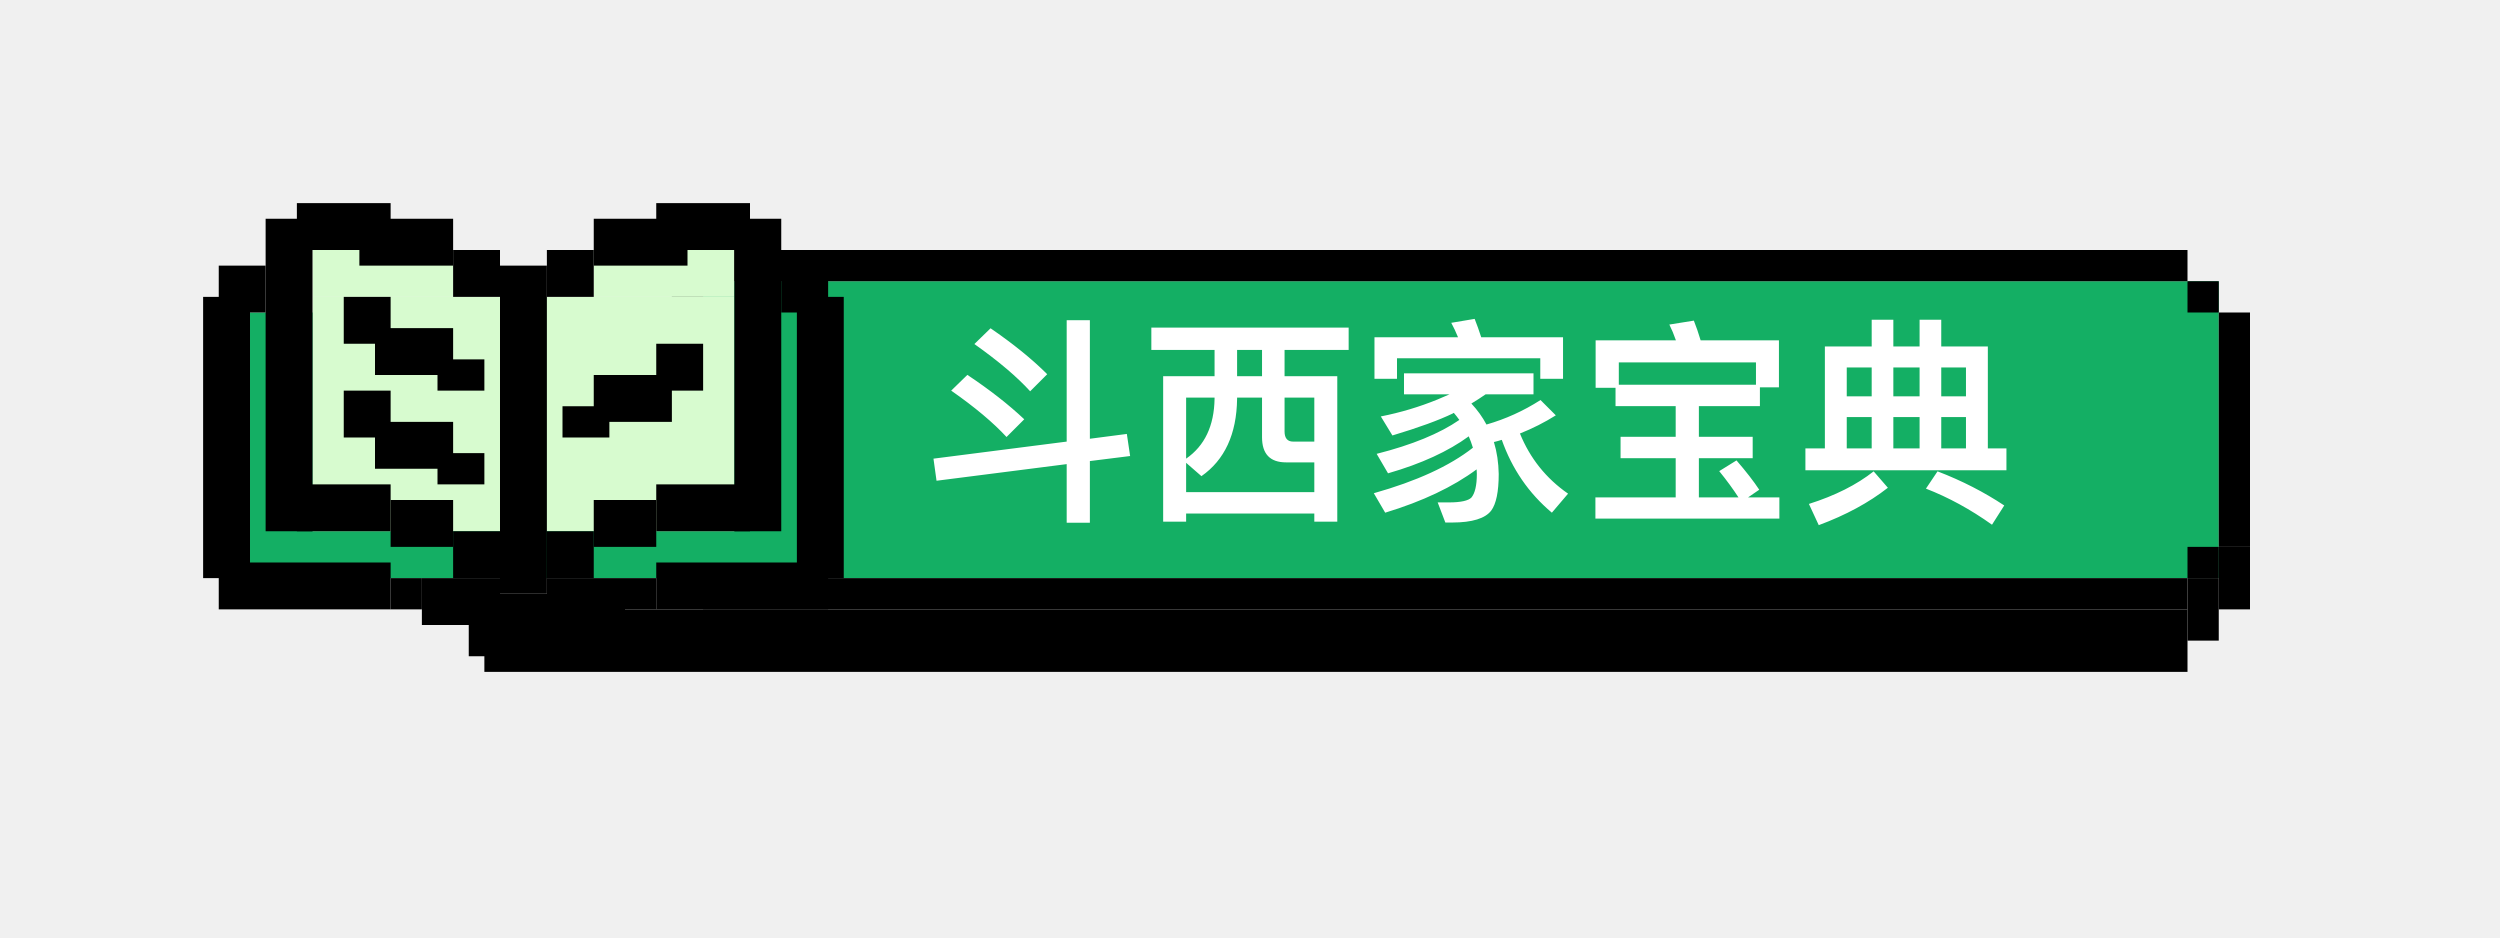
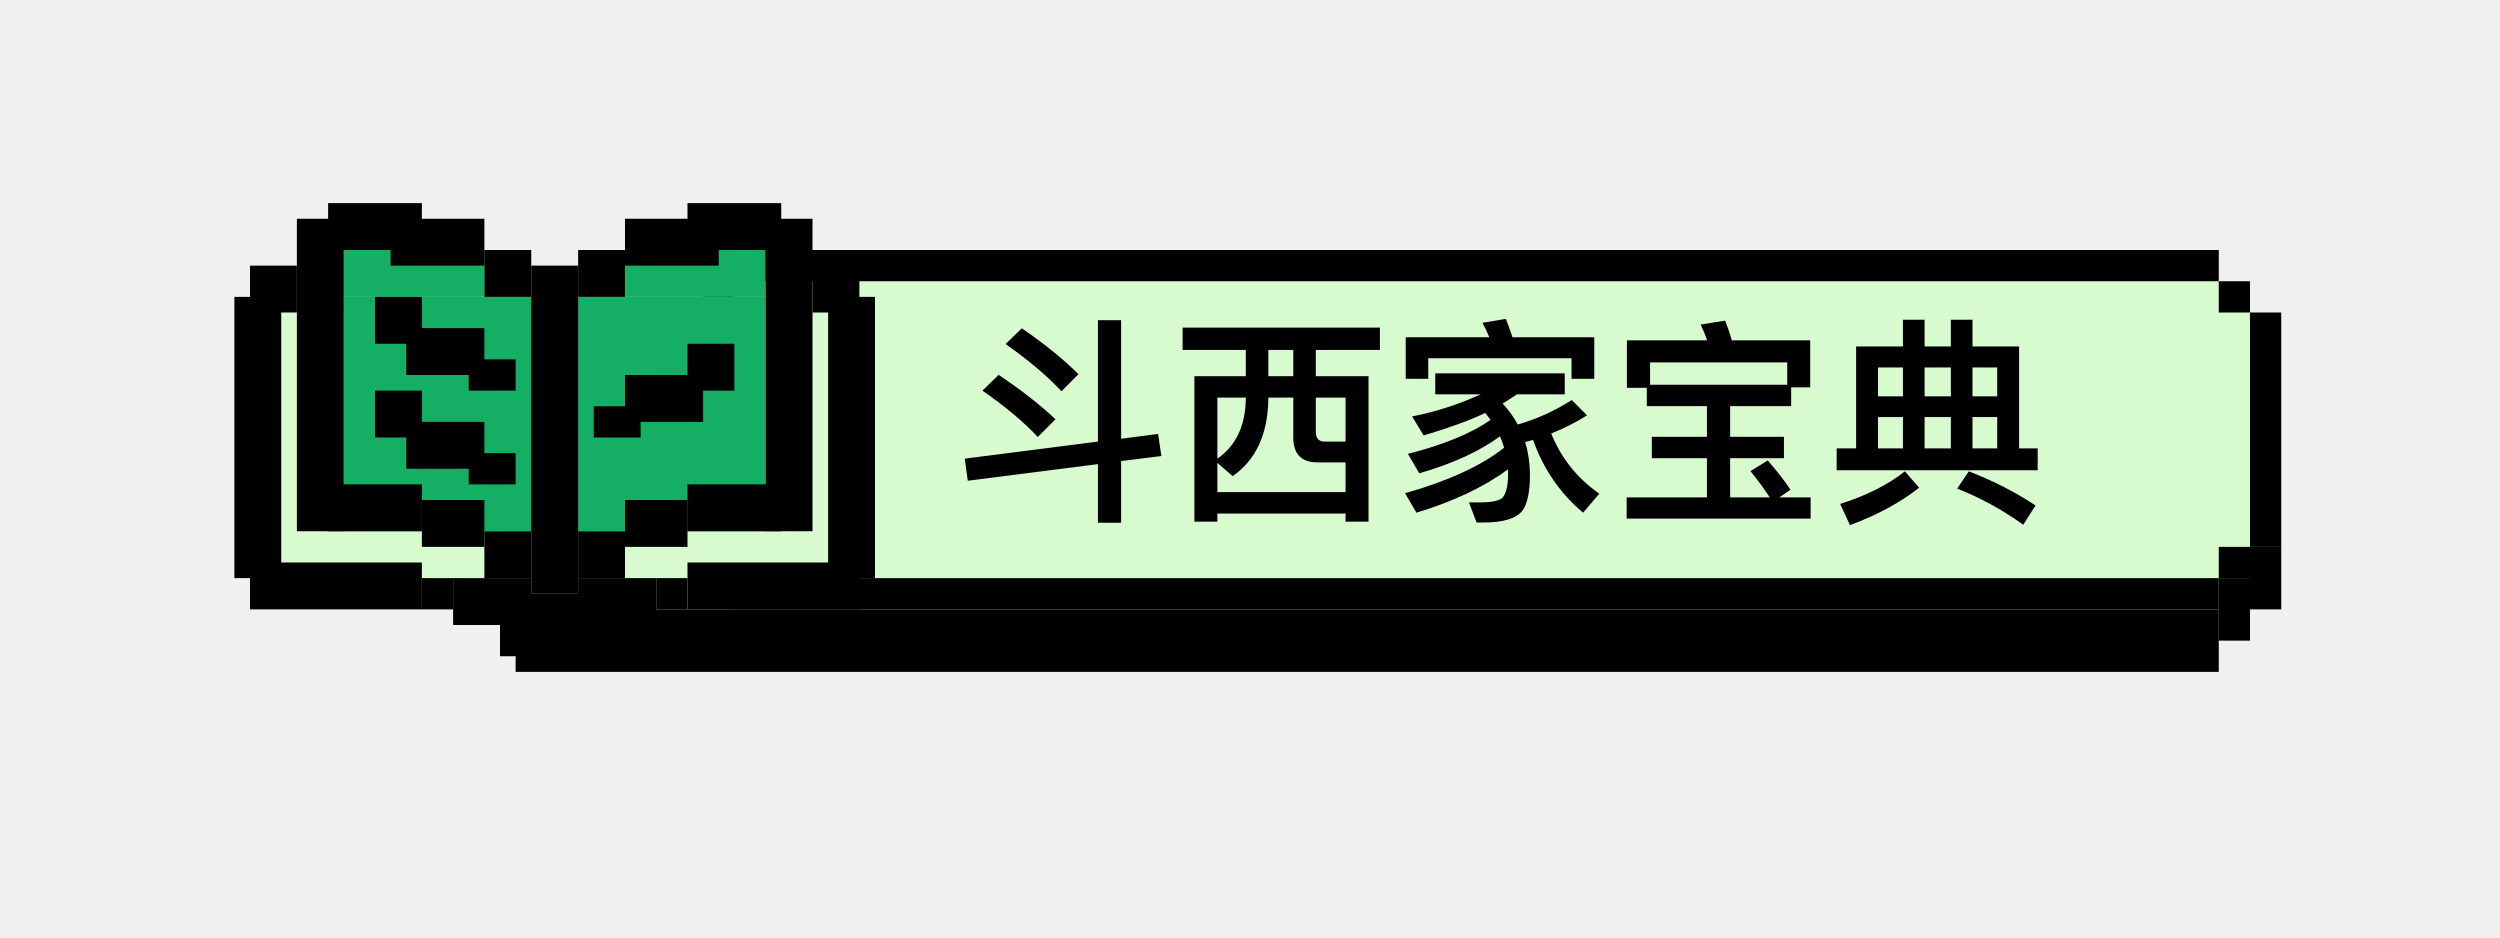
<svg xmlns="http://www.w3.org/2000/svg" width="160" height="60" viewBox="0 0 160 60" fill="none">
-   <rect x="43" y="18" width="99" height="19" fill="#14AF64" />
-   <path d="M72.118 27.772L69.752 28.08V20.492H68.268V28.262L59.742 29.354L59.938 30.768L68.268 29.704V33.456H69.752V29.508L72.328 29.186L72.118 27.772ZM63.396 21.01L62.36 22.018C63.9 23.11 65.09 24.118 65.93 25.042L67.022 23.95C66.042 22.97 64.824 21.99 63.396 21.01ZM61.912 23.992L60.876 25C62.402 26.064 63.578 27.058 64.418 27.968L65.552 26.834C64.558 25.896 63.34 24.944 61.912 23.992ZM73.686 20.968V22.396H77.732V24.076H74.442V33.386H75.912V32.868H84.116V33.386H85.586V24.076H82.212V22.396H86.314V20.968H73.686ZM75.912 31.496V29.62L76.892 30.474C78.376 29.438 79.146 27.786 79.174 25.518V25.448H80.77V27.982C80.77 29.046 81.274 29.592 82.31 29.592H84.116V31.496H75.912ZM79.174 22.396H80.77V24.076H79.174V22.396ZM75.912 29.354V25.448H77.732V25.518C77.704 27.254 77.102 28.528 75.912 29.354ZM82.212 25.448H84.116V28.262H82.758C82.394 28.262 82.212 28.038 82.212 27.618V25.448ZM96.114 28.15C96.772 30.012 97.836 31.566 99.32 32.812L100.356 31.594C98.942 30.614 97.92 29.326 97.276 27.744C98.088 27.422 98.858 27.03 99.572 26.582L98.592 25.602C97.5 26.302 96.352 26.82 95.134 27.17C94.882 26.694 94.56 26.246 94.168 25.826C94.476 25.644 94.77 25.448 95.078 25.238H98.144V23.894H89.856V25.238H92.768C92.516 25.35 92.25 25.462 91.984 25.574C90.85 26.036 89.646 26.4 88.372 26.652L89.114 27.87C90.794 27.366 92.096 26.89 92.992 26.456C92.992 26.442 93.02 26.428 93.048 26.428C93.16 26.568 93.286 26.708 93.398 26.876C92.138 27.744 90.374 28.472 88.106 29.046L88.834 30.292C90.976 29.676 92.698 28.878 94 27.926C94.098 28.15 94.182 28.388 94.266 28.654C92.768 29.83 90.654 30.796 87.924 31.566L88.652 32.812C91.046 32.084 92.992 31.16 94.504 30.04C94.504 30.124 94.518 30.222 94.518 30.334C94.518 31.076 94.392 31.58 94.168 31.846C93.972 32.042 93.496 32.154 92.74 32.154H92.012L92.502 33.442H92.936C94.224 33.442 95.064 33.176 95.442 32.672C95.75 32.252 95.918 31.482 95.918 30.334C95.904 29.606 95.806 28.934 95.61 28.29C95.778 28.248 95.946 28.206 96.114 28.15ZM94.378 20.408L92.88 20.66C93.034 20.94 93.174 21.248 93.314 21.584H87.966V24.244H89.408V22.928H98.578V24.244H100.034V21.584H94.798C94.658 21.15 94.518 20.758 94.378 20.408ZM107.244 25.994V27.954H103.716V29.326H107.244V31.832H102.106V33.19H113.88V31.832H111.878L112.592 31.342C112.242 30.81 111.752 30.18 111.136 29.466L110.03 30.152C110.52 30.754 110.926 31.314 111.262 31.832H108.728V29.326H112.172V27.954H108.728V25.994H112.634V24.79H113.852V21.78H108.84C108.7 21.318 108.56 20.898 108.406 20.52L106.838 20.772C106.992 21.08 107.132 21.416 107.258 21.78H102.12V24.818H103.394V25.994H107.244ZM103.604 24.622V23.194H112.382V24.622H103.604ZM127.222 22.172H124.24V20.464H122.854V22.172H121.174V20.464H119.788V22.172H116.792V28.696H115.546V30.096H128.412V28.696H127.222V22.172ZM118.192 28.696V26.694H119.788V28.696H118.192ZM121.174 28.696V26.694H122.854V28.696H121.174ZM124.24 28.696V26.694H125.822V28.696H124.24ZM118.192 25.364V23.516H119.788V25.364H118.192ZM121.174 23.516H122.854V25.364H121.174V23.516ZM124.24 23.516H125.822V25.364H124.24V23.516ZM124.002 30.166L123.26 31.272C124.702 31.832 126.116 32.602 127.488 33.582L128.272 32.35C126.984 31.496 125.57 30.768 124.002 30.166ZM119.914 30.166C118.836 31.02 117.45 31.72 115.77 32.252L116.4 33.61C118.136 32.966 119.606 32.168 120.824 31.216L119.914 30.166Z" fill="white" />
-   <rect x="41" y="20" width="2" height="15" fill="black" />
-   <rect x="144" y="35" width="2" height="15" transform="rotate(-180 144 35)" fill="black" />
-   <rect x="140" y="16" width="2" height="95" transform="rotate(90 140 16)" fill="black" />
-   <rect x="140" y="37" width="2" height="95" transform="rotate(90 140 37)" fill="black" />
-   <rect x="140" y="39" width="4" height="109" transform="rotate(90 140 39)" fill="black" />
-   <rect x="43" y="18" width="2" height="2" fill="black" />
-   <rect x="142" y="37" width="2" height="2" transform="rotate(-180 142 37)" fill="black" />
-   <rect x="142" y="41" width="2" height="4" transform="rotate(-180 142 41)" fill="black" />
-   <rect x="144" y="39" width="2" height="4" transform="rotate(-180 144 39)" fill="black" />
-   <rect x="43" y="35" width="2" height="2" fill="black" />
-   <rect x="142" y="20" width="2" height="2" transform="rotate(-180 142 20)" fill="black" />
-   <rect x="16" y="20" width="35" height="17" fill="#14AF64" />
-   <rect x="20" y="19" width="27" height="15" fill="#D7FBCF" />
-   <rect x="20" y="16" width="9" height="3" fill="#D7FBCF" />
-   <rect x="38" y="16" width="9" height="3" fill="#D7FBCF" />
-   <rect x="13" y="19" width="3" height="18" fill="black" />
-   <rect width="3" height="18" transform="matrix(-1 0 0 1 54 19)" fill="black" />
-   <rect x="17" y="14" width="3" height="20" fill="black" />
-   <rect width="3" height="20" transform="matrix(-1 0 0 1 50 14)" fill="black" />
-   <rect x="25" y="13" width="3" height="6" transform="rotate(90 25 13)" fill="black" />
-   <rect width="3" height="6" transform="matrix(4.48162e-08 1 1 -4.26338e-08 42 13)" fill="black" />
-   <rect x="25" y="19" width="3" height="3" transform="rotate(90 25 19)" fill="black" />
-   <rect width="3" height="3" transform="matrix(4.48162e-08 1 1 -4.26338e-08 42 22)" fill="black" />
-   <rect x="25" y="25" width="3" height="3" transform="rotate(90 25 25)" fill="black" />
-   <rect x="29" y="14" width="3" height="6" transform="rotate(90 29 14)" fill="black" />
-   <rect width="3" height="6" transform="matrix(4.48162e-08 1 1 -4.26338e-08 38 14)" fill="black" />
-   <rect x="29" y="21" width="3" height="5" transform="rotate(90 29 21)" fill="black" />
-   <rect width="3" height="5" transform="matrix(4.48162e-08 1 1 -4.26338e-08 38 24)" fill="black" />
-   <rect x="29" y="27" width="3" height="5" transform="rotate(90 29 27)" fill="black" />
-   <rect x="25" y="36" width="3" height="11" transform="rotate(90 25 36)" fill="black" />
-   <rect width="3" height="11" transform="matrix(4.48162e-08 1 1 -4.26338e-08 42 36)" fill="black" />
-   <rect x="29" y="32" width="3" height="4" transform="rotate(90 29 32)" fill="black" />
-   <rect width="3" height="4" transform="matrix(4.48162e-08 1 1 -4.26338e-08 38 32)" fill="black" />
-   <rect x="37" y="38" width="4" height="7" transform="rotate(90 37 38)" fill="black" />
-   <rect x="32" y="37" width="3" height="5" transform="rotate(90 32 37)" fill="black" />
-   <rect width="3" height="5" transform="matrix(4.48162e-08 1 1 -4.26338e-08 35 37)" fill="black" />
-   <rect x="32" y="16" width="3" height="3" transform="rotate(90 32 16)" fill="black" />
-   <rect width="3" height="3" transform="matrix(4.48162e-08 1 1 -4.26338e-08 35 16)" fill="black" />
-   <rect x="31" y="23" width="2" height="3" transform="rotate(90 31 23)" fill="black" />
-   <rect width="2" height="3" transform="matrix(4.48162e-08 1 1 -4.26338e-08 36 26)" fill="black" />
-   <rect x="31" y="29" width="2" height="3" transform="rotate(90 31 29)" fill="black" />
-   <rect x="27" y="37" width="2" height="2" transform="rotate(90 27 37)" fill="black" />
-   <rect width="2" height="2" transform="matrix(4.48162e-08 1 1 -4.26338e-08 40 37)" fill="black" />
-   <rect x="25" y="31" width="3" height="6" transform="rotate(90 25 31)" fill="black" />
-   <rect width="3" height="6" transform="matrix(4.48162e-08 1 1 -4.26338e-08 42 31)" fill="black" />
-   <rect x="32" y="17" width="3" height="21" fill="black" />
-   <rect x="29" y="34" width="3" height="3" fill="black" />
-   <rect width="3" height="3" transform="matrix(-1 0 0 1 38 34)" fill="black" />
-   <rect x="17" y="17" width="3" height="3" transform="rotate(90 17 17)" fill="black" />
-   <rect width="3" height="3" transform="matrix(4.48162e-08 1 1 -4.26338e-08 50 17)" fill="black" />
+   <rect x="45" y="18" width="99" height="19" fill="#D7FBCF" />
+   <path d="M74.118 27.772L71.752 28.08V20.492H70.268V28.262L61.742 29.354L61.938 30.768L70.268 29.704V33.456H71.752V29.508L74.328 29.186L74.118 27.772ZM65.396 21.01L64.36 22.018C65.9 23.11 67.09 24.118 67.93 25.042L69.022 23.95C68.042 22.97 66.824 21.99 65.396 21.01ZM63.912 23.992L62.876 25C64.402 26.064 65.578 27.058 66.418 27.968L67.552 26.834C66.558 25.896 65.34 24.944 63.912 23.992ZM75.686 20.968V22.396H79.732V24.076H76.442V33.386H77.912V32.868H86.116V33.386H87.586V24.076H84.212V22.396H88.314V20.968H75.686ZM77.912 31.496V29.62L78.892 30.474C80.376 29.438 81.146 27.786 81.174 25.518V25.448H82.77V27.982C82.77 29.046 83.274 29.592 84.31 29.592H86.116V31.496H77.912ZM81.174 22.396H82.77V24.076H81.174V22.396ZM77.912 29.354V25.448H79.732V25.518C79.704 27.254 79.102 28.528 77.912 29.354ZM84.212 25.448H86.116V28.262H84.758C84.394 28.262 84.212 28.038 84.212 27.618V25.448ZM98.114 28.15C98.772 30.012 99.836 31.566 101.32 32.812L102.356 31.594C100.942 30.614 99.92 29.326 99.276 27.744C100.088 27.422 100.858 27.03 101.572 26.582L100.592 25.602C99.5 26.302 98.352 26.82 97.134 27.17C96.882 26.694 96.56 26.246 96.168 25.826C96.476 25.644 96.77 25.448 97.078 25.238H100.144V23.894H91.856V25.238H94.768C94.516 25.35 94.25 25.462 93.984 25.574C92.85 26.036 91.646 26.4 90.372 26.652L91.114 27.87C92.794 27.366 94.096 26.89 94.992 26.456C94.992 26.442 95.02 26.428 95.048 26.428C95.16 26.568 95.286 26.708 95.398 26.876C94.138 27.744 92.374 28.472 90.106 29.046L90.834 30.292C92.976 29.676 94.698 28.878 96 27.926C96.098 28.15 96.182 28.388 96.266 28.654C94.768 29.83 92.654 30.796 89.924 31.566L90.652 32.812C93.046 32.084 94.992 31.16 96.504 30.04C96.504 30.124 96.518 30.222 96.518 30.334C96.518 31.076 96.392 31.58 96.168 31.846C95.972 32.042 95.496 32.154 94.74 32.154H94.012L94.502 33.442H94.936C96.224 33.442 97.064 33.176 97.442 32.672C97.75 32.252 97.918 31.482 97.918 30.334C97.904 29.606 97.806 28.934 97.61 28.29C97.778 28.248 97.946 28.206 98.114 28.15ZM96.378 20.408L94.88 20.66C95.034 20.94 95.174 21.248 95.314 21.584H89.966V24.244H91.408V22.928H100.578V24.244H102.034V21.584H96.798C96.658 21.15 96.518 20.758 96.378 20.408ZM109.244 25.994V27.954H105.716V29.326H109.244V31.832H104.106V33.19H115.88V31.832H113.878L114.592 31.342C114.242 30.81 113.752 30.18 113.136 29.466L112.03 30.152C112.52 30.754 112.926 31.314 113.262 31.832H110.728V29.326H114.172V27.954H110.728V25.994H114.634V24.79H115.852V21.78H110.84C110.7 21.318 110.56 20.898 110.406 20.52L108.838 20.772C108.992 21.08 109.132 21.416 109.258 21.78H104.12V24.818H105.394V25.994H109.244ZM105.604 24.622V23.194H114.382V24.622H105.604ZM129.222 22.172H126.24V20.464H124.854V22.172H123.174V20.464H121.788V22.172H118.792V28.696H117.546V30.096H130.412V28.696H129.222V22.172ZM120.192 28.696V26.694H121.788V28.696H120.192ZM123.174 28.696V26.694H124.854V28.696H123.174ZM126.24 28.696V26.694H127.822V28.696H126.24ZM120.192 25.364V23.516H121.788V25.364H120.192ZM123.174 23.516H124.854V25.364H123.174V23.516ZM126.24 23.516H127.822V25.364H126.24V23.516ZM126.002 30.166L125.26 31.272C126.702 31.832 128.116 32.602 129.488 33.582L130.272 32.35C128.984 31.496 127.57 30.768 126.002 30.166ZM121.914 30.166C120.836 31.02 119.45 31.72 117.77 32.252L118.4 33.61C120.136 32.966 121.606 32.168 122.824 31.216L121.914 30.166Z" fill="black" />
+   <rect x="43" y="20" width="2" height="15" fill="black" />
+   <rect x="146" y="35" width="2" height="15" transform="rotate(-180 146 35)" fill="black" />
+   <rect x="142" y="16" width="2" height="95" transform="rotate(90 142 16)" fill="black" />
+   <rect x="142" y="37" width="2" height="95" transform="rotate(90 142 37)" fill="black" />
+   <rect x="142" y="39" width="4" height="109" transform="rotate(90 142 39)" fill="black" />
+   <rect x="45" y="18" width="2" height="2" fill="black" />
+   <rect x="144" y="37" width="2" height="2" transform="rotate(-180 144 37)" fill="black" />
+   <rect x="144" y="41" width="2" height="4" transform="rotate(-180 144 41)" fill="black" />
+   <rect x="146" y="39" width="2" height="4" transform="rotate(-180 146 39)" fill="black" />
+   <rect x="45" y="35" width="2" height="2" fill="black" />
+   <rect x="144" y="20" width="2" height="2" transform="rotate(-180 144 20)" fill="black" />
+   <rect x="18" y="20" width="35" height="17" fill="#D7FBCF" />
+   <rect x="22" y="19" width="27" height="15" fill="#14AF64" />
+   <rect x="22" y="16" width="9" height="3" fill="#14AF64" />
+   <rect x="40" y="16" width="9" height="3" fill="#14AF64" />
+   <rect x="15" y="19" width="3" height="18" fill="black" />
+   <rect width="3" height="18" transform="matrix(-1 0 0 1 56 19)" fill="black" />
+   <rect x="19" y="14" width="3" height="20" fill="black" />
+   <rect width="3" height="20" transform="matrix(-1 0 0 1 52 14)" fill="black" />
+   <rect x="27" y="13" width="3" height="6" transform="rotate(90 27 13)" fill="black" />
+   <rect width="3" height="6" transform="matrix(4.48162e-08 1 1 -4.26338e-08 44 13)" fill="black" />
+   <rect x="27" y="19" width="3" height="3" transform="rotate(90 27 19)" fill="black" />
+   <rect width="3" height="3" transform="matrix(4.48162e-08 1 1 -4.26338e-08 44 22)" fill="black" />
+   <rect x="27" y="25" width="3" height="3" transform="rotate(90 27 25)" fill="black" />
+   <rect x="31" y="14" width="3" height="6" transform="rotate(90 31 14)" fill="black" />
+   <rect width="3" height="6" transform="matrix(4.48162e-08 1 1 -4.26338e-08 40 14)" fill="black" />
+   <rect x="31" y="21" width="3" height="5" transform="rotate(90 31 21)" fill="black" />
+   <rect width="3" height="5" transform="matrix(4.48162e-08 1 1 -4.26338e-08 40 24)" fill="black" />
+   <rect x="31" y="27" width="3" height="5" transform="rotate(90 31 27)" fill="black" />
+   <rect x="27" y="36" width="3" height="11" transform="rotate(90 27 36)" fill="black" />
+   <rect width="3" height="11" transform="matrix(4.48162e-08 1 1 -4.26338e-08 44 36)" fill="black" />
+   <rect x="31" y="32" width="3" height="4" transform="rotate(90 31 32)" fill="black" />
+   <rect width="3" height="4" transform="matrix(4.48162e-08 1 1 -4.26338e-08 40 32)" fill="black" />
+   <rect x="39" y="38" width="4" height="7" transform="rotate(90 39 38)" fill="black" />
+   <rect x="34" y="37" width="3" height="5" transform="rotate(90 34 37)" fill="black" />
+   <rect width="3" height="5" transform="matrix(4.48162e-08 1 1 -4.26338e-08 37 37)" fill="black" />
+   <rect x="34" y="16" width="3" height="3" transform="rotate(90 34 16)" fill="black" />
+   <rect width="3" height="3" transform="matrix(4.48162e-08 1 1 -4.26338e-08 37 16)" fill="black" />
+   <rect x="33" y="23" width="2" height="3" transform="rotate(90 33 23)" fill="black" />
+   <rect width="2" height="3" transform="matrix(4.48162e-08 1 1 -4.26338e-08 38 26)" fill="black" />
+   <rect x="33" y="29" width="2" height="3" transform="rotate(90 33 29)" fill="black" />
+   <rect x="29" y="37" width="2" height="2" transform="rotate(90 29 37)" fill="black" />
+   <rect width="2" height="2" transform="matrix(4.48162e-08 1 1 -4.26338e-08 42 37)" fill="black" />
+   <rect x="27" y="31" width="3" height="6" transform="rotate(90 27 31)" fill="black" />
+   <rect width="3" height="6" transform="matrix(4.48162e-08 1 1 -4.26338e-08 44 31)" fill="black" />
+   <rect x="34" y="17" width="3" height="21" fill="black" />
+   <rect x="31" y="34" width="3" height="3" fill="black" />
+   <rect width="3" height="3" transform="matrix(-1 0 0 1 40 34)" fill="black" />
+   <rect x="19" y="17" width="3" height="3" transform="rotate(90 19 17)" fill="black" />
+   <rect width="3" height="3" transform="matrix(4.48162e-08 1 1 -4.26338e-08 52 17)" fill="black" />
</svg>
